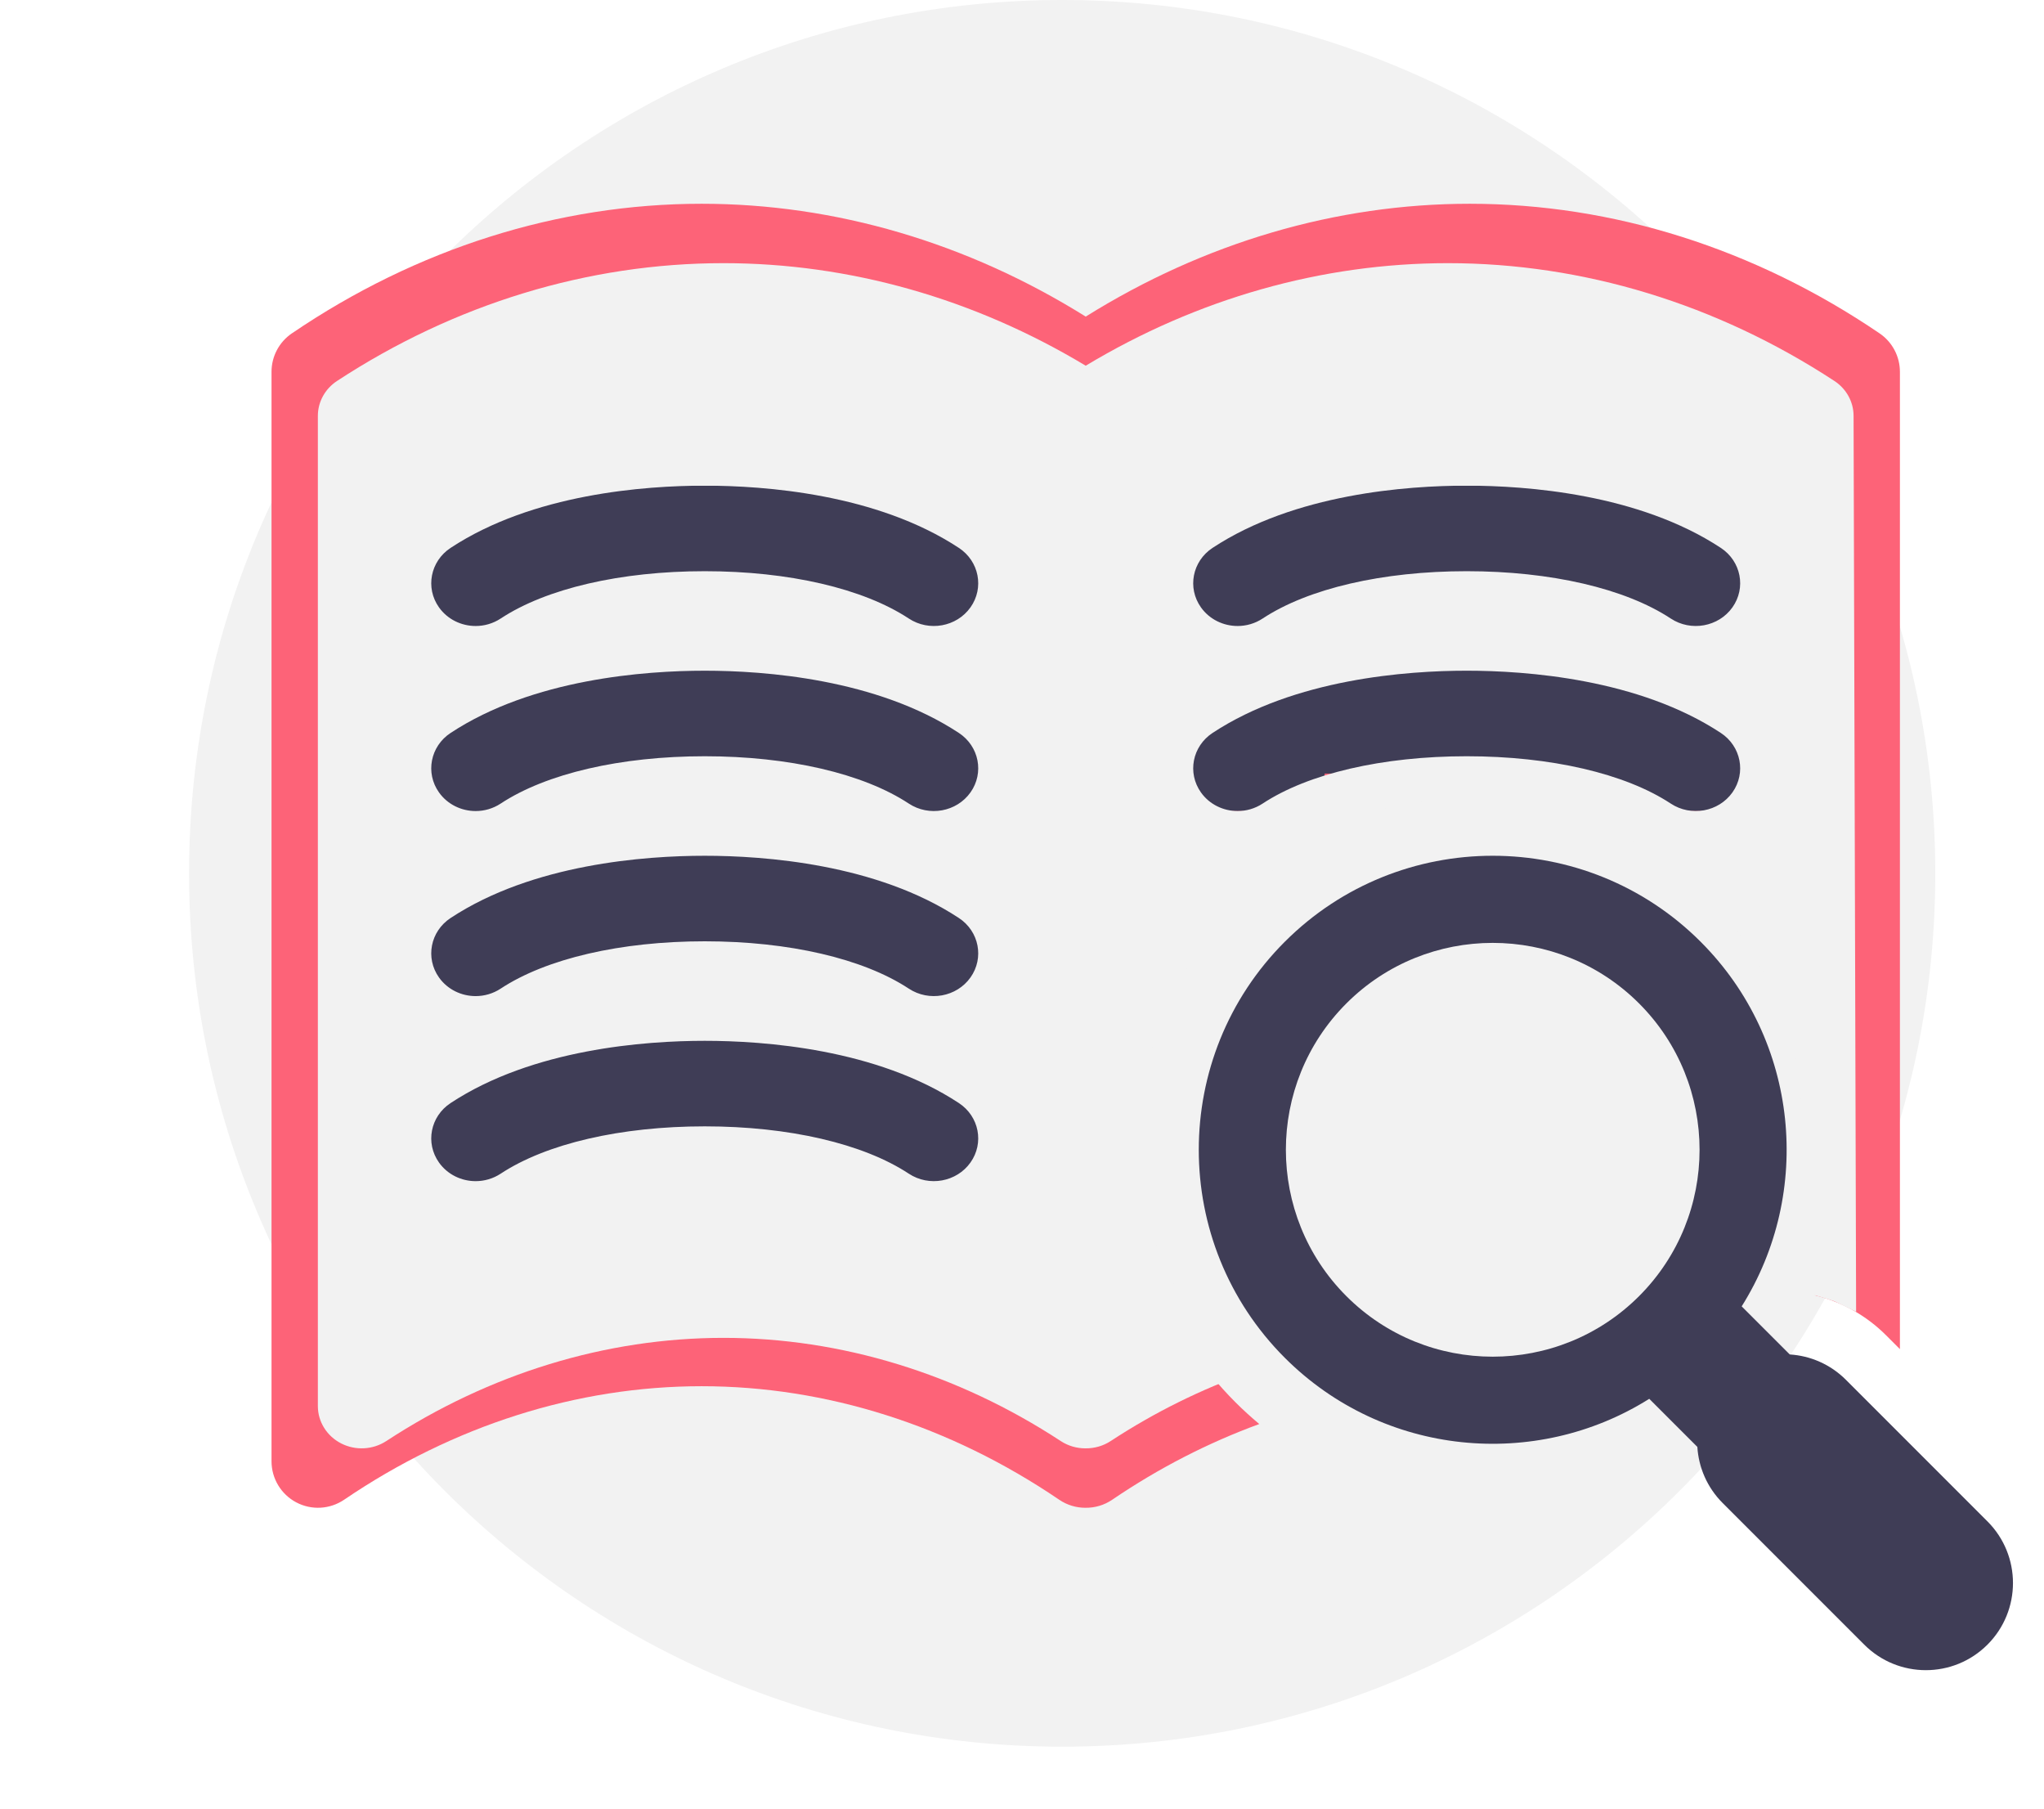
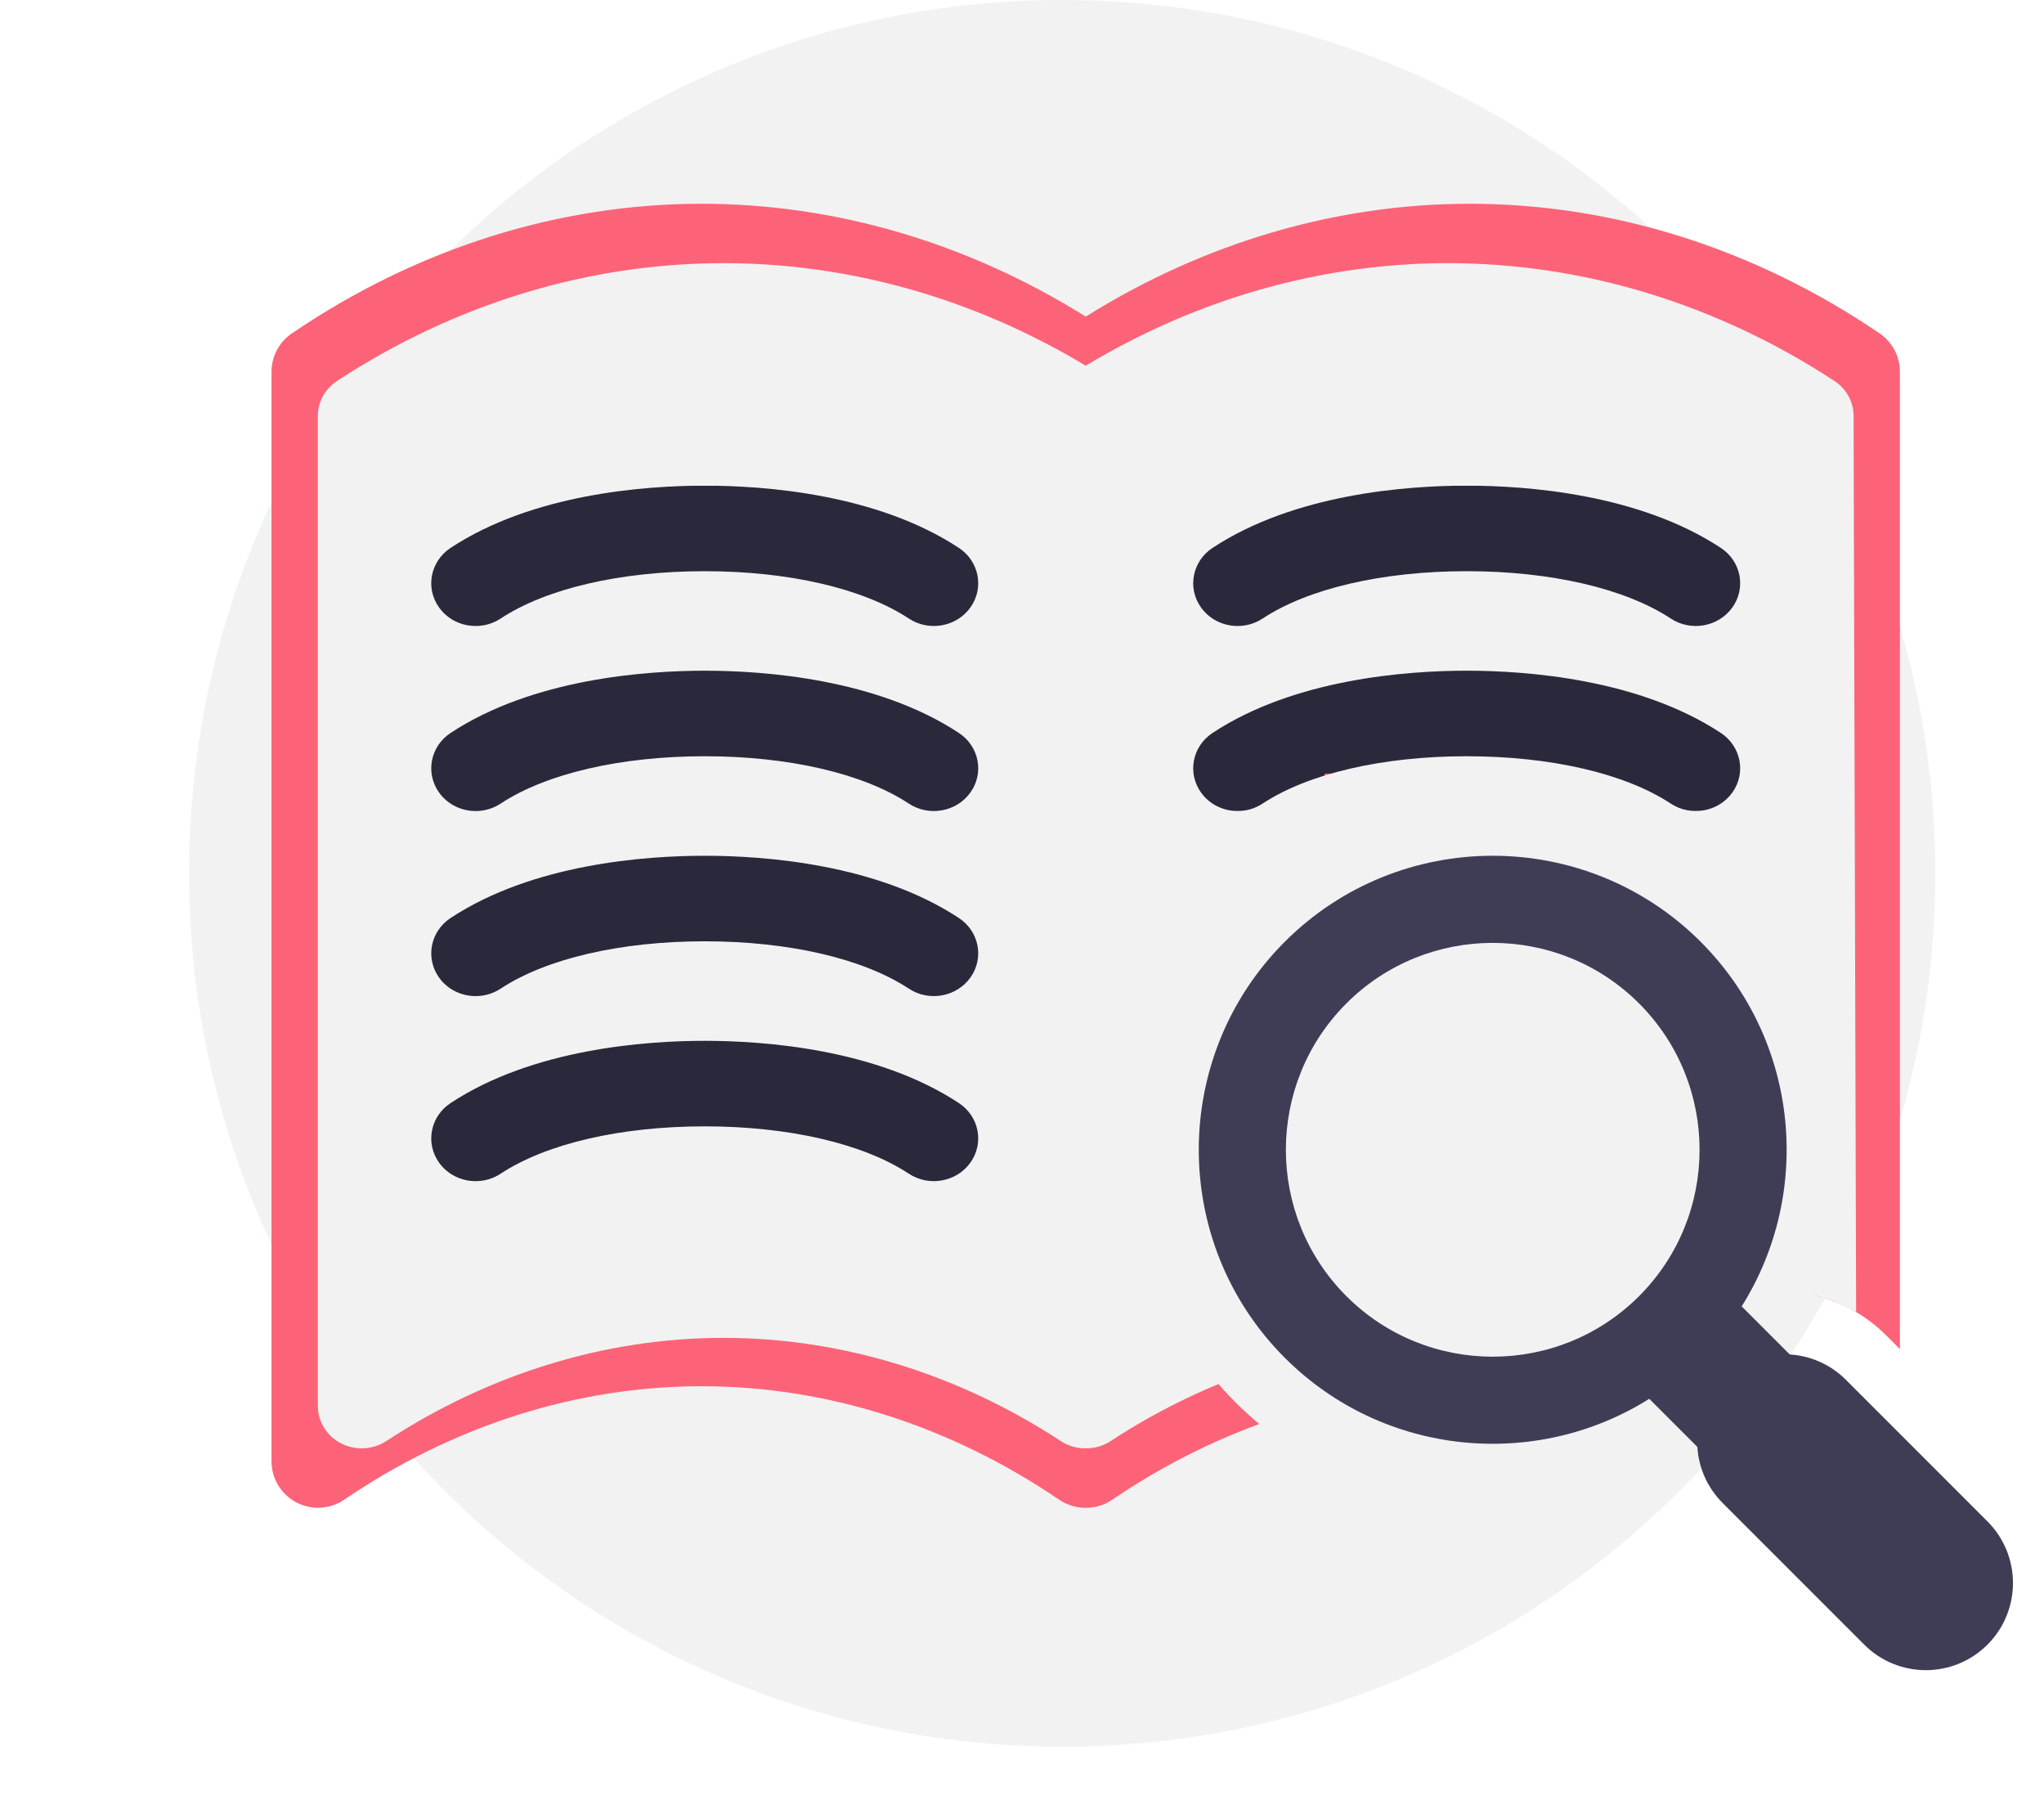
<svg xmlns="http://www.w3.org/2000/svg" width="100%" height="100%" viewBox="0 0 3417 3022" version="1.1" xml:space="preserve" style="fill-rule:evenodd;clip-rule:evenodd;stroke-linejoin:round;stroke-miterlimit:2;">
  <circle cx="1775.66" cy="1459.6" r="1459.6" style="fill:#f2f2f2;" />
  <g>
    <g>
      <g>
-         <path d="M3322.47,2542.67l-236.636,-236.636c-26.126,-26.106 -59.691,-40.187 -93.841,-42.344l-80.388,-80.374c119.417,-189.847 96.564,-444.205 -68.572,-609.335c-191.686,-191.692 -503.564,-191.685 -695.269,0c-191.658,191.686 -191.658,503.577 0.027,695.262c165.137,165.144 419.494,187.983 609.308,68.573l80.394,80.374c2.13,34.17 16.231,67.735 42.351,93.848l236.636,236.636c56.881,56.888 149.103,56.874 206.004,0c56.86,-56.881 56.874,-149.11 -0.014,-206.004Zm-582.419,-376.415c-134.886,134.879 -354.365,134.879 -489.265,-0c-134.879,-134.886 -134.879,-354.358 0,-489.258c134.873,-134.886 354.338,-134.886 489.265,0.007c134.873,134.886 134.873,354.365 0,489.251Z" style="fill:#3f3d56;fill-rule:nonzero;" />
-         <path d="M2065.54,1499.41c112.646,-112.632 262.586,-174.665 422.223,-174.665c159.638,0 309.585,62.026 422.224,174.665c96.162,96.149 156.99,223.589 171.316,358.877c11.011,104.05 -5.513,209.611 -47.782,305.399l1.436,1.436c44.597,10.916 85.321,33.837 117.818,66.314l23.356,23.363l0,-1633.41c0,-25.718 -12.733,-49.783 -34.027,-64.245c-208.563,-141.691 -445.437,-216.6 -685.108,-216.6c-223.311,-0 -444.199,65.068 -641.982,188.589c-197.851,-123.521 -418.793,-188.589 -642.104,-188.589c-239.603,-0 -476.484,74.902 -684.992,216.6c-21.281,14.469 -34.014,38.533 -34.014,64.245l-0,1820.83c-0,28.781 15.897,55.193 41.337,68.675c25.439,13.468 56.2,11.76 80.019,-4.403c182.634,-124.1 389.326,-189.732 597.678,-189.732c208.365,-0 415.097,65.632 597.799,189.745c13.081,8.922 28.339,13.434 43.61,13.434c0.082,0 0.17,-0.013 0.266,-0.013c15.659,0.204 31.305,-4.315 44.685,-13.434c78.128,-53.09 160.686,-95.387 245.878,-126.516c-13.639,-11.412 -26.903,-23.397 -39.615,-36.123c-232.832,-232.812 -232.832,-611.629 -0.021,-844.44Zm-25.725,-635.258c145.693,-99.606 344.79,-114.476 450.514,-114.476c105.718,0 304.828,14.877 450.514,114.476c35.872,24.521 45.06,73.46 20.56,109.318c-24.521,35.858 -73.48,45.06 -109.325,20.546c-80.897,-55.309 -212.755,-87.036 -361.735,-87.036c-148.994,-0 -280.859,31.72 -361.743,87.036c-13.57,9.276 -29.032,13.734 -44.317,13.734c-25.106,-0 -49.769,-11.985 -65.021,-34.273c-24.506,-35.859 -15.298,-84.804 20.553,-109.325Zm0,340.278c145.693,-99.606 344.79,-114.476 450.514,-114.476c105.718,-0 304.828,14.877 450.514,114.476c35.872,24.52 45.06,73.459 20.56,109.318c-24.521,35.858 -73.48,45.059 -109.325,20.546c-80.897,-55.309 -212.755,-87.037 -361.735,-87.037c-148.994,0 -280.859,31.721 -361.743,87.037c-13.57,9.276 -29.032,13.733 -44.317,13.733c-25.106,0 -49.769,-11.984 -65.021,-34.273c-24.506,-35.858 -15.298,-84.804 20.553,-109.324Zm-429.063,789.88c-24.513,35.865 -73.466,45.059 -109.324,20.552c-80.898,-55.315 -212.755,-87.036 -361.742,-87.036c-148.988,0 -280.852,31.721 -361.743,87.036c-13.57,9.27 -29.032,13.741 -44.317,13.741c-25.106,-0 -49.77,-11.985 -65.014,-34.273c-24.514,-35.865 -15.312,-84.804 20.553,-109.311c145.693,-99.619 344.796,-114.476 450.521,-114.476c105.724,0 304.827,14.884 450.52,114.476c35.859,24.487 45.053,73.432 20.546,109.291Zm0,-340.278c-24.513,35.865 -73.466,45.06 -109.324,20.553c-80.898,-55.316 -212.755,-87.036 -361.742,-87.036c-148.988,-0 -280.852,31.72 -361.743,87.036c-13.57,9.269 -29.032,13.74 -44.317,13.74c-25.106,0 -49.77,-11.984 -65.014,-34.273c-24.514,-35.865 -15.312,-84.804 20.553,-109.317c145.693,-99.606 344.796,-114.476 450.521,-114.476c105.724,-0 304.827,14.877 450.52,114.476c35.859,24.493 45.053,73.439 20.546,109.297Zm0,-340.278c-24.513,35.859 -73.466,45.06 -109.324,20.546c-80.898,-55.308 -212.755,-87.036 -361.742,-87.036c-148.988,0 -280.852,31.721 -361.743,87.036c-13.57,9.276 -29.032,13.734 -44.317,13.734c-25.106,-0 -49.77,-11.985 -65.014,-34.273c-24.514,-35.858 -15.312,-84.804 20.553,-109.317c145.693,-99.606 344.796,-114.477 450.521,-114.477c105.724,0 304.827,14.877 450.52,114.477c35.859,24.506 45.053,73.452 20.546,109.31Zm0,-340.277c-24.513,35.858 -73.466,45.059 -109.324,20.546c-80.898,-55.309 -212.755,-87.036 -361.742,-87.036c-148.988,-0 -280.852,31.72 -361.743,87.036c-13.57,9.276 -29.032,13.733 -44.317,13.733c-25.106,0 -49.77,-11.984 -65.014,-34.272c-24.514,-35.859 -15.312,-84.804 20.553,-109.318c145.693,-99.606 344.796,-114.476 450.521,-114.476c105.724,-0 304.827,14.877 450.52,114.476c35.859,24.507 45.053,73.452 20.546,109.311Z" style="fill:#fd6378;fill-rule:nonzero;" />
+         <path d="M3322.47,2542.67l-236.636,-236.636c-26.126,-26.106 -59.691,-40.187 -93.841,-42.344l-80.388,-80.374c119.417,-189.847 96.564,-444.205 -68.572,-609.335c-191.686,-191.692 -503.564,-191.685 -695.269,0c-191.658,191.686 -191.658,503.577 0.027,695.262c165.137,165.144 419.494,187.983 609.308,68.573l80.394,80.374c2.13,34.17 16.231,67.735 42.351,93.848l236.636,236.636c56.881,56.888 149.103,56.874 206.004,0c56.86,-56.881 56.874,-149.11 -0.014,-206.004Zm-582.419,-376.415c-134.886,134.879 -354.365,134.879 -489.265,0c-134.879,-134.886 -134.879,-354.358 0,-489.258c134.873,-134.886 354.338,-134.886 489.265,0.007c134.873,134.886 134.873,354.365 0,489.251Z" style="fill:#3f3d56;fill-rule:nonzero;" />
+         <path d="M2065.54,1499.41c112.646,-112.632 262.586,-174.665 422.223,-174.665c159.638,0 309.585,62.026 422.224,174.665c96.162,96.149 156.99,223.589 171.316,358.877c11.011,104.05 -5.513,209.611 -47.782,305.399l1.436,1.436c44.597,10.916 85.321,33.837 117.818,66.314l23.356,23.363l0,-1633.41c0,-25.718 -12.733,-49.783 -34.027,-64.245c-208.563,-141.691 -445.437,-216.6 -685.108,-216.6c-223.311,0 -444.199,65.068 -641.982,188.589c-197.851,-123.521 -418.793,-188.589 -642.104,-188.589c-239.603,0 -476.484,74.902 -684.992,216.6c-21.281,14.469 -34.014,38.533 -34.014,64.245l0,1820.83c0,28.781 15.897,55.193 41.337,68.675c25.439,13.468 56.2,11.76 80.019,-4.403c182.634,-124.1 389.326,-189.732 597.678,-189.732c208.365,0 415.097,65.632 597.799,189.745c13.081,8.922 28.339,13.434 43.61,13.434c0.082,0 0.17,-0.013 0.266,-0.013c15.659,0.204 31.305,-4.315 44.685,-13.434c78.128,-53.09 160.686,-95.387 245.878,-126.516c-13.639,-11.412 -26.903,-23.397 -39.615,-36.123c-232.832,-232.812 -232.832,-611.629 -0.021,-844.44Zm-25.725,-635.258c145.693,-99.606 344.79,-114.476 450.514,-114.476c105.718,0 304.828,14.877 450.514,114.476c35.872,24.521 45.06,73.46 20.56,109.318c-24.521,35.858 -73.48,45.06 -109.325,20.546c-80.897,-55.309 -212.755,-87.036 -361.735,-87.036c-148.994,0 -280.859,31.72 -361.743,87.036c-13.57,9.276 -29.032,13.734 -44.317,13.734c-25.106,0 -49.769,-11.985 -65.021,-34.273c-24.506,-35.859 -15.298,-84.804 20.553,-109.325Zm0,340.278c145.693,-99.606 344.79,-114.476 450.514,-114.476c105.718,0 304.828,14.877 450.514,114.476c35.872,24.52 45.06,73.459 20.56,109.318c-24.521,35.858 -73.48,45.059 -109.325,20.546c-80.897,-55.309 -212.755,-87.037 -361.735,-87.037c-148.994,0 -280.859,31.721 -361.743,87.037c-13.57,9.276 -29.032,13.733 -44.317,13.733c-25.106,0 -49.769,-11.984 -65.021,-34.273c-24.506,-35.858 -15.298,-84.804 20.553,-109.324Zm-429.063,789.88c-24.513,35.865 -73.466,45.059 -109.324,20.552c-80.898,-55.315 -212.755,-87.036 -361.742,-87.036c-148.988,0 -280.852,31.721 -361.743,87.036c-13.57,9.27 -29.032,13.741 -44.317,13.741c-25.106,0 -49.77,-11.985 -65.014,-34.273c-24.514,-35.865 -15.312,-84.804 20.553,-109.311c145.693,-99.619 344.796,-114.476 450.521,-114.476c105.724,0 304.827,14.884 450.52,114.476c35.859,24.487 45.053,73.432 20.546,109.291Zm0,-340.278c-24.513,35.865 -73.466,45.06 -109.324,20.553c-80.898,-55.316 -212.755,-87.036 -361.742,-87.036c-148.988,0 -280.852,31.72 -361.743,87.036c-13.57,9.269 -29.032,13.74 -44.317,13.74c-25.106,0 -49.77,-11.984 -65.014,-34.273c-24.514,-35.865 -15.312,-84.804 20.553,-109.317c145.693,-99.606 344.796,-114.476 450.521,-114.476c105.724,0 304.827,14.877 450.52,114.476c35.859,24.493 45.053,73.439 20.546,109.297Zm0,-340.278c-24.513,35.859 -73.466,45.06 -109.324,20.546c-80.898,-55.308 -212.755,-87.036 -361.742,-87.036c-148.988,0 -280.852,31.721 -361.743,87.036c-13.57,9.276 -29.032,13.734 -44.317,13.734c-25.106,0 -49.77,-11.985 -65.014,-34.273c-24.514,-35.858 -15.312,-84.804 20.553,-109.317c145.693,-99.606 344.796,-114.477 450.521,-114.477c105.724,0 304.827,14.877 450.52,114.477c35.859,24.506 45.053,73.452 20.546,109.31Zm0,-340.277c-24.513,35.858 -73.466,45.059 -109.324,20.546c-80.898,-55.309 -212.755,-87.036 -361.742,-87.036c-148.988,0 -280.852,31.72 -361.743,87.036c-13.57,9.276 -29.032,13.733 -44.317,13.733c-25.106,0 -49.77,-11.984 -65.014,-34.272c-24.514,-35.859 -15.312,-84.804 20.553,-109.318c145.693,-99.606 344.796,-114.476 450.521,-114.476c105.724,0 304.827,14.877 450.52,114.476c35.859,24.507 45.053,73.452 20.546,109.311Z" style="fill:#fd6378;fill-rule:nonzero;" />
        <g>
          <g>
-             <rect x="2665.22" y="1257.64" width="275.685" height="97.859" style="fill:#3f3d56;" />
-             <rect x="1977.73" y="1270.77" width="236.639" height="84.73" style="fill:#3f3d56;" />
-             <rect x="740.538" y="811.668" width="2234.59" height="481.203" style="fill:#3f3d56;" />
+             <rect x="2665.22" y="1257.64" width="275.685" height="97.859" style="fill:#2a293b;" />
+             <rect x="1977.73" y="1270.77" width="236.639" height="84.73" style="fill:#2a293b;" />
+             <rect x="740.538" y="811.668" width="2234.59" height="481.203" style="fill:#2a293b;" />
          </g>
-           <rect x="692.443" y="912.855" width="963.196" height="1205.6" style="fill:#3f3d56;" />
+           <rect x="692.443" y="912.855" width="963.196" height="1205.6" style="fill:#2a293b;" />
        </g>
-         <path d="M2084.56,1493.08c106.234,-102.368 214.363,-158.748 364.914,-158.748c150.552,-0 291.964,56.374 398.192,158.748c90.689,87.388 148.055,203.216 161.565,326.175c10.384,94.569 -5.199,190.511 -45.062,277.57l-18.754,46.668c42.059,9.921 73.079,15.195 121.294,31.384l36.194,17.48l-4.241,-1497.29c-0,-23.374 -12.008,-45.246 -32.091,-58.39c-196.692,-128.78 -420.084,-196.863 -646.113,-196.863c-210.601,0 -418.916,59.139 -605.442,171.404c-186.589,-112.265 -394.956,-171.404 -605.556,-171.404c-225.966,0 -449.364,68.077 -646.005,196.863c-20.069,13.15 -32.078,35.022 -32.078,58.39l0,1654.91c0,26.158 14.993,50.164 38.984,62.417c23.991,12.241 53.002,10.688 75.465,-4.002c172.239,-112.791 367.166,-172.443 563.659,-172.443c196.506,0 391.472,59.652 563.775,172.455c12.335,8.109 26.725,12.21 41.127,12.21c0.077,0 0.161,-0.012 0.251,-0.012c14.768,0.185 29.523,-3.922 42.142,-12.21c73.68,-48.252 151.54,-86.695 231.883,-114.987c-12.863,-10.373 -25.372,-21.265 -37.361,-32.832c-219.579,-211.596 -186.302,-555.894 33.258,-767.491Zm-57.538,-577.37c137.401,-90.529 325.165,-104.045 424.872,-104.045c99.7,0 287.477,13.522 424.872,104.045c33.83,22.286 42.495,66.765 19.389,99.356c-23.125,32.591 -69.297,40.954 -103.102,18.674c-76.293,-50.269 -200.645,-79.105 -341.146,-79.105c-140.514,-0 -264.873,28.83 -341.153,79.105c-12.798,8.431 -27.38,12.482 -41.795,12.482c-23.677,0 -46.937,-10.892 -61.32,-31.15c-23.112,-32.59 -14.428,-77.076 19.383,-99.362Zm0,309.27c137.401,-90.529 325.165,-104.044 424.872,-104.044c99.7,-0 287.477,13.521 424.872,104.044c33.83,22.286 42.495,66.765 19.389,99.356c-23.125,32.591 -69.297,40.954 -103.102,18.674c-76.293,-50.269 -200.645,-79.105 -341.146,-79.105c-140.514,-0 -264.873,28.83 -341.153,79.105c-12.798,8.431 -27.38,12.482 -41.795,12.482c-23.677,0 -46.937,-10.892 -61.32,-31.149c-23.112,-32.591 -14.428,-77.077 19.383,-99.363Zm-404.641,717.903c-23.119,32.597 -69.285,40.953 -103.102,18.68c-76.293,-50.275 -200.646,-79.105 -341.153,-79.105c-140.507,-0 -264.866,28.83 -341.153,79.105c-12.798,8.424 -27.38,12.488 -41.795,12.488c-23.677,-0 -46.936,-10.893 -61.313,-31.15c-23.119,-32.597 -14.441,-77.076 19.383,-99.35c137.401,-90.542 325.171,-104.044 424.878,-104.044c99.707,-0 287.477,13.527 424.878,104.044c33.818,22.255 42.489,66.741 19.377,99.332Zm-0,-309.27c-23.119,32.597 -69.285,40.953 -103.102,18.68c-76.293,-50.275 -200.646,-79.106 -341.153,-79.106c-140.507,0 -264.866,28.831 -341.153,79.106c-12.798,8.424 -27.38,12.488 -41.795,12.488c-23.677,-0 -46.936,-10.893 -61.313,-31.15c-23.119,-32.597 -14.441,-77.076 19.383,-99.356c137.401,-90.529 325.171,-104.045 424.878,-104.045c99.707,0 287.477,13.522 424.878,104.045c33.818,22.261 42.489,66.747 19.377,99.338Zm-0,-309.27c-23.119,32.59 -69.285,40.953 -103.102,18.673c-76.293,-50.269 -200.646,-79.105 -341.153,-79.105c-140.507,0 -264.866,28.83 -341.153,79.105c-12.798,8.431 -27.38,12.482 -41.795,12.482c-23.677,0 -46.936,-10.892 -61.313,-31.149c-23.119,-32.591 -14.441,-77.077 19.383,-99.356c137.401,-90.53 325.171,-104.045 424.878,-104.045c99.707,-0 287.477,13.521 424.878,104.045c33.818,22.273 42.489,66.759 19.377,99.35Zm-0,-309.271c-23.119,32.591 -69.285,40.954 -103.102,18.674c-76.293,-50.269 -200.646,-79.105 -341.153,-79.105c-140.507,0 -264.866,28.83 -341.153,79.105c-12.798,8.431 -27.38,12.482 -41.795,12.482c-23.677,0 -46.936,-10.892 -61.313,-31.149c-23.119,-32.591 -14.441,-77.077 19.383,-99.357c137.401,-90.529 325.171,-104.044 424.878,-104.044c99.707,-0 287.477,13.521 424.878,104.044c33.818,22.274 42.489,66.76 19.377,99.35Z" style="fill:#f2f2f2;fill-rule:nonzero;" />
+         <path d="M2084.56,1493.08c106.234,-102.368 214.363,-158.748 364.914,-158.748c150.552,0 291.964,56.374 398.192,158.748c90.689,87.388 148.055,203.216 161.565,326.175c10.384,94.569 -5.199,190.511 -45.062,277.57l-18.754,46.668c42.059,9.921 73.079,15.195 121.294,31.384l36.194,17.48l-4.241,-1497.29c0,-23.374 -12.008,-45.246 -32.091,-58.39c-196.692,-128.78 -420.084,-196.863 -646.113,-196.863c-210.601,0 -418.916,59.139 -605.442,171.404c-186.589,-112.265 -394.956,-171.404 -605.556,-171.404c-225.966,0 -449.364,68.077 -646.005,196.863c-20.069,13.15 -32.078,35.022 -32.078,58.39l0,1654.91c0,26.158 14.993,50.164 38.984,62.417c23.991,12.241 53.002,10.688 75.465,-4.002c172.239,-112.791 367.166,-172.443 563.659,-172.443c196.506,0 391.472,59.652 563.775,172.455c12.335,8.109 26.725,12.21 41.127,12.21c0.077,0 0.161,-0.012 0.251,-0.012c14.768,0.185 29.523,-3.922 42.142,-12.21c73.68,-48.252 151.54,-86.695 231.883,-114.987c-12.863,-10.373 -25.372,-21.265 -37.361,-32.832c-219.579,-211.596 -186.302,-555.894 33.258,-767.491Zm-57.538,-577.37c137.401,-90.529 325.165,-104.045 424.872,-104.045c99.7,0 287.477,13.522 424.872,104.045c33.83,22.286 42.495,66.765 19.389,99.356c-23.125,32.591 -69.297,40.954 -103.102,18.674c-76.293,-50.269 -200.645,-79.105 -341.146,-79.105c-140.514,0 -264.873,28.83 -341.153,79.105c-12.798,8.431 -27.38,12.482 -41.795,12.482c-23.677,0 -46.937,-10.892 -61.32,-31.15c-23.112,-32.59 -14.428,-77.076 19.383,-99.362Zm0,309.27c137.401,-90.529 325.165,-104.044 424.872,-104.044c99.7,0 287.477,13.521 424.872,104.044c33.83,22.286 42.495,66.765 19.389,99.356c-23.125,32.591 -69.297,40.954 -103.102,18.674c-76.293,-50.269 -200.645,-79.105 -341.146,-79.105c-140.514,0 -264.873,28.83 -341.153,79.105c-12.798,8.431 -27.38,12.482 -41.795,12.482c-23.677,0 -46.937,-10.892 -61.32,-31.149c-23.112,-32.591 -14.428,-77.077 19.383,-99.363Zm-404.641,717.903c-23.119,32.597 -69.285,40.953 -103.102,18.68c-76.293,-50.275 -200.646,-79.105 -341.153,-79.105c-140.507,0 -264.866,28.83 -341.153,79.105c-12.798,8.424 -27.38,12.488 -41.795,12.488c-23.677,0 -46.936,-10.893 -61.313,-31.15c-23.119,-32.597 -14.441,-77.076 19.383,-99.35c137.401,-90.542 325.171,-104.044 424.878,-104.044c99.707,0 287.477,13.527 424.878,104.044c33.818,22.255 42.489,66.741 19.377,99.332Zm0,-309.27c-23.119,32.597 -69.285,40.953 -103.102,18.68c-76.293,-50.275 -200.646,-79.106 -341.153,-79.106c-140.507,0 -264.866,28.831 -341.153,79.106c-12.798,8.424 -27.38,12.488 -41.795,12.488c-23.677,0 -46.936,-10.893 -61.313,-31.15c-23.119,-32.597 -14.441,-77.076 19.383,-99.356c137.401,-90.529 325.171,-104.045 424.878,-104.045c99.707,0 287.477,13.522 424.878,104.045c33.818,22.261 42.489,66.747 19.377,99.338Zm0,-309.27c-23.119,32.59 -69.285,40.953 -103.102,18.673c-76.293,-50.269 -200.646,-79.105 -341.153,-79.105c-140.507,0 -264.866,28.83 -341.153,79.105c-12.798,8.431 -27.38,12.482 -41.795,12.482c-23.677,0 -46.936,-10.892 -61.313,-31.149c-23.119,-32.591 -14.441,-77.077 19.383,-99.356c137.401,-90.53 325.171,-104.045 424.878,-104.045c99.707,0 287.477,13.521 424.878,104.045c33.818,22.273 42.489,66.759 19.377,99.35Zm0,-309.271c-23.119,32.591 -69.285,40.954 -103.102,18.674c-76.293,-50.269 -200.646,-79.105 -341.153,-79.105c-140.507,0 -264.866,28.83 -341.153,79.105c-12.798,8.431 -27.38,12.482 -41.795,12.482c-23.677,0 -46.936,-10.892 -61.313,-31.149c-23.119,-32.591 -14.441,-77.077 19.383,-99.357c137.401,-90.529 325.171,-104.044 424.878,-104.044c99.707,0 287.477,13.521 424.878,104.044c33.818,22.274 42.489,66.76 19.377,99.35Z" style="fill:#f2f2f2;fill-rule:nonzero;" />
      </g>
    </g>
  </g>
</svg>
